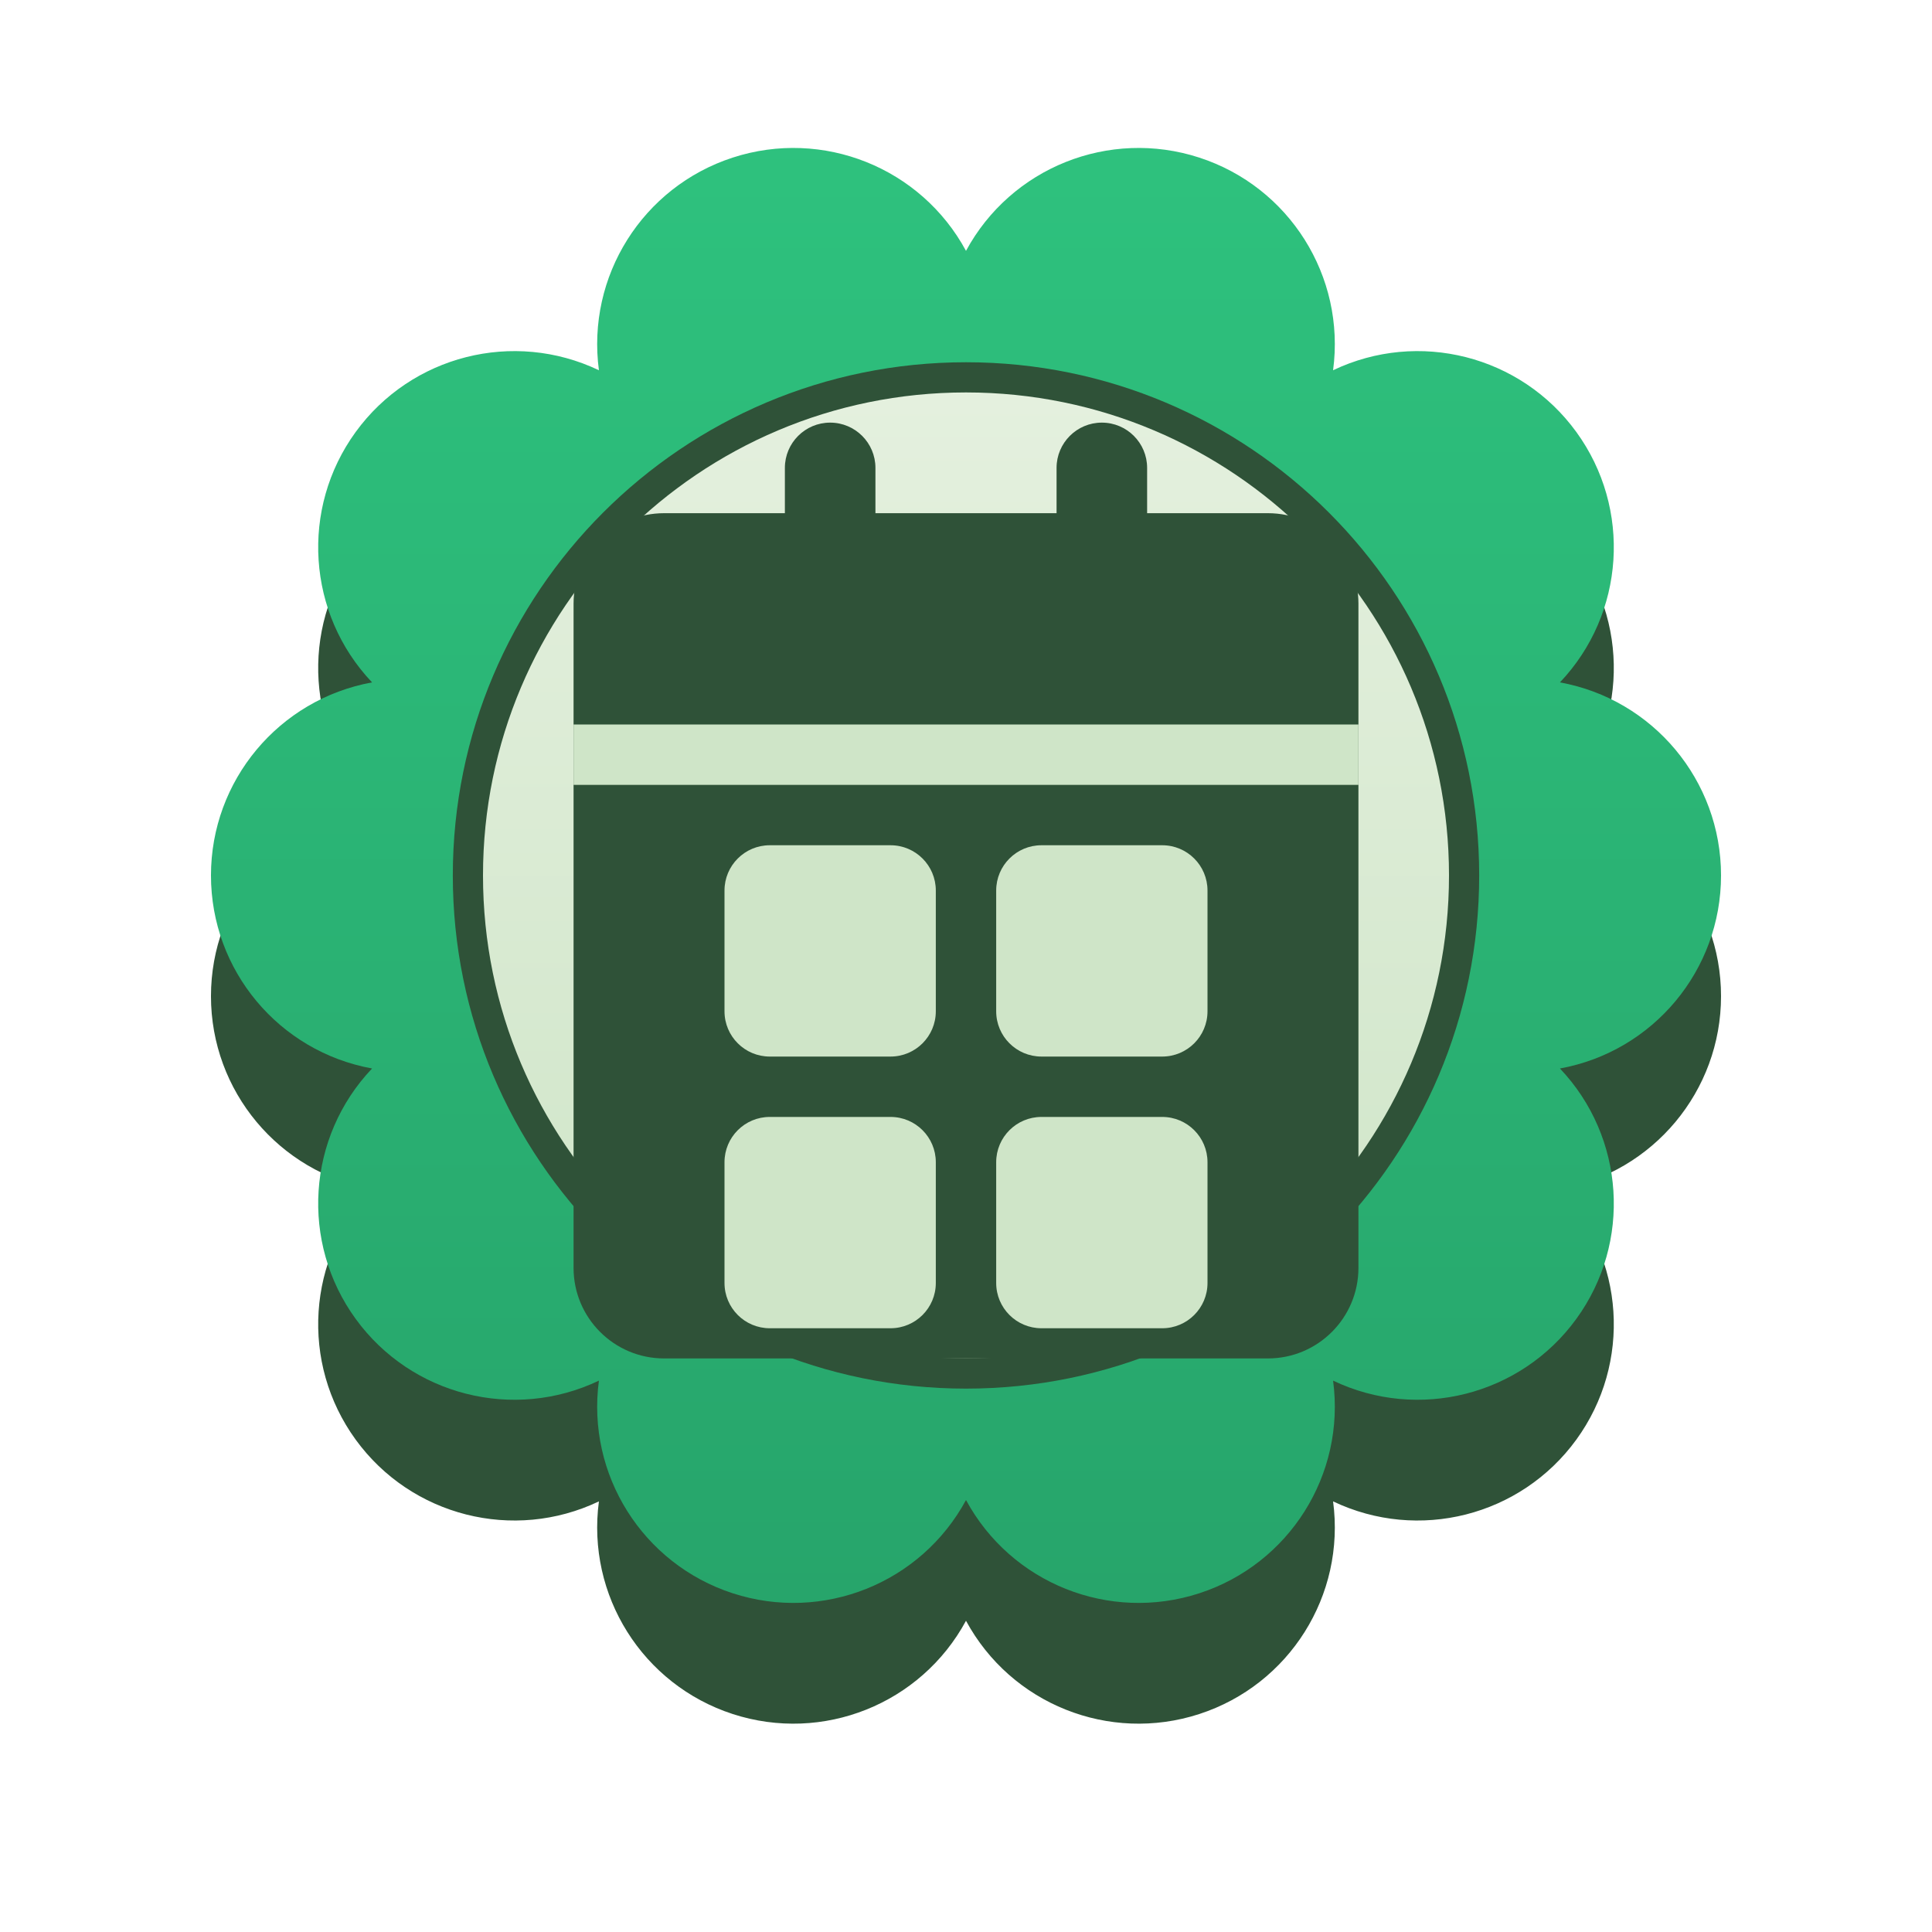
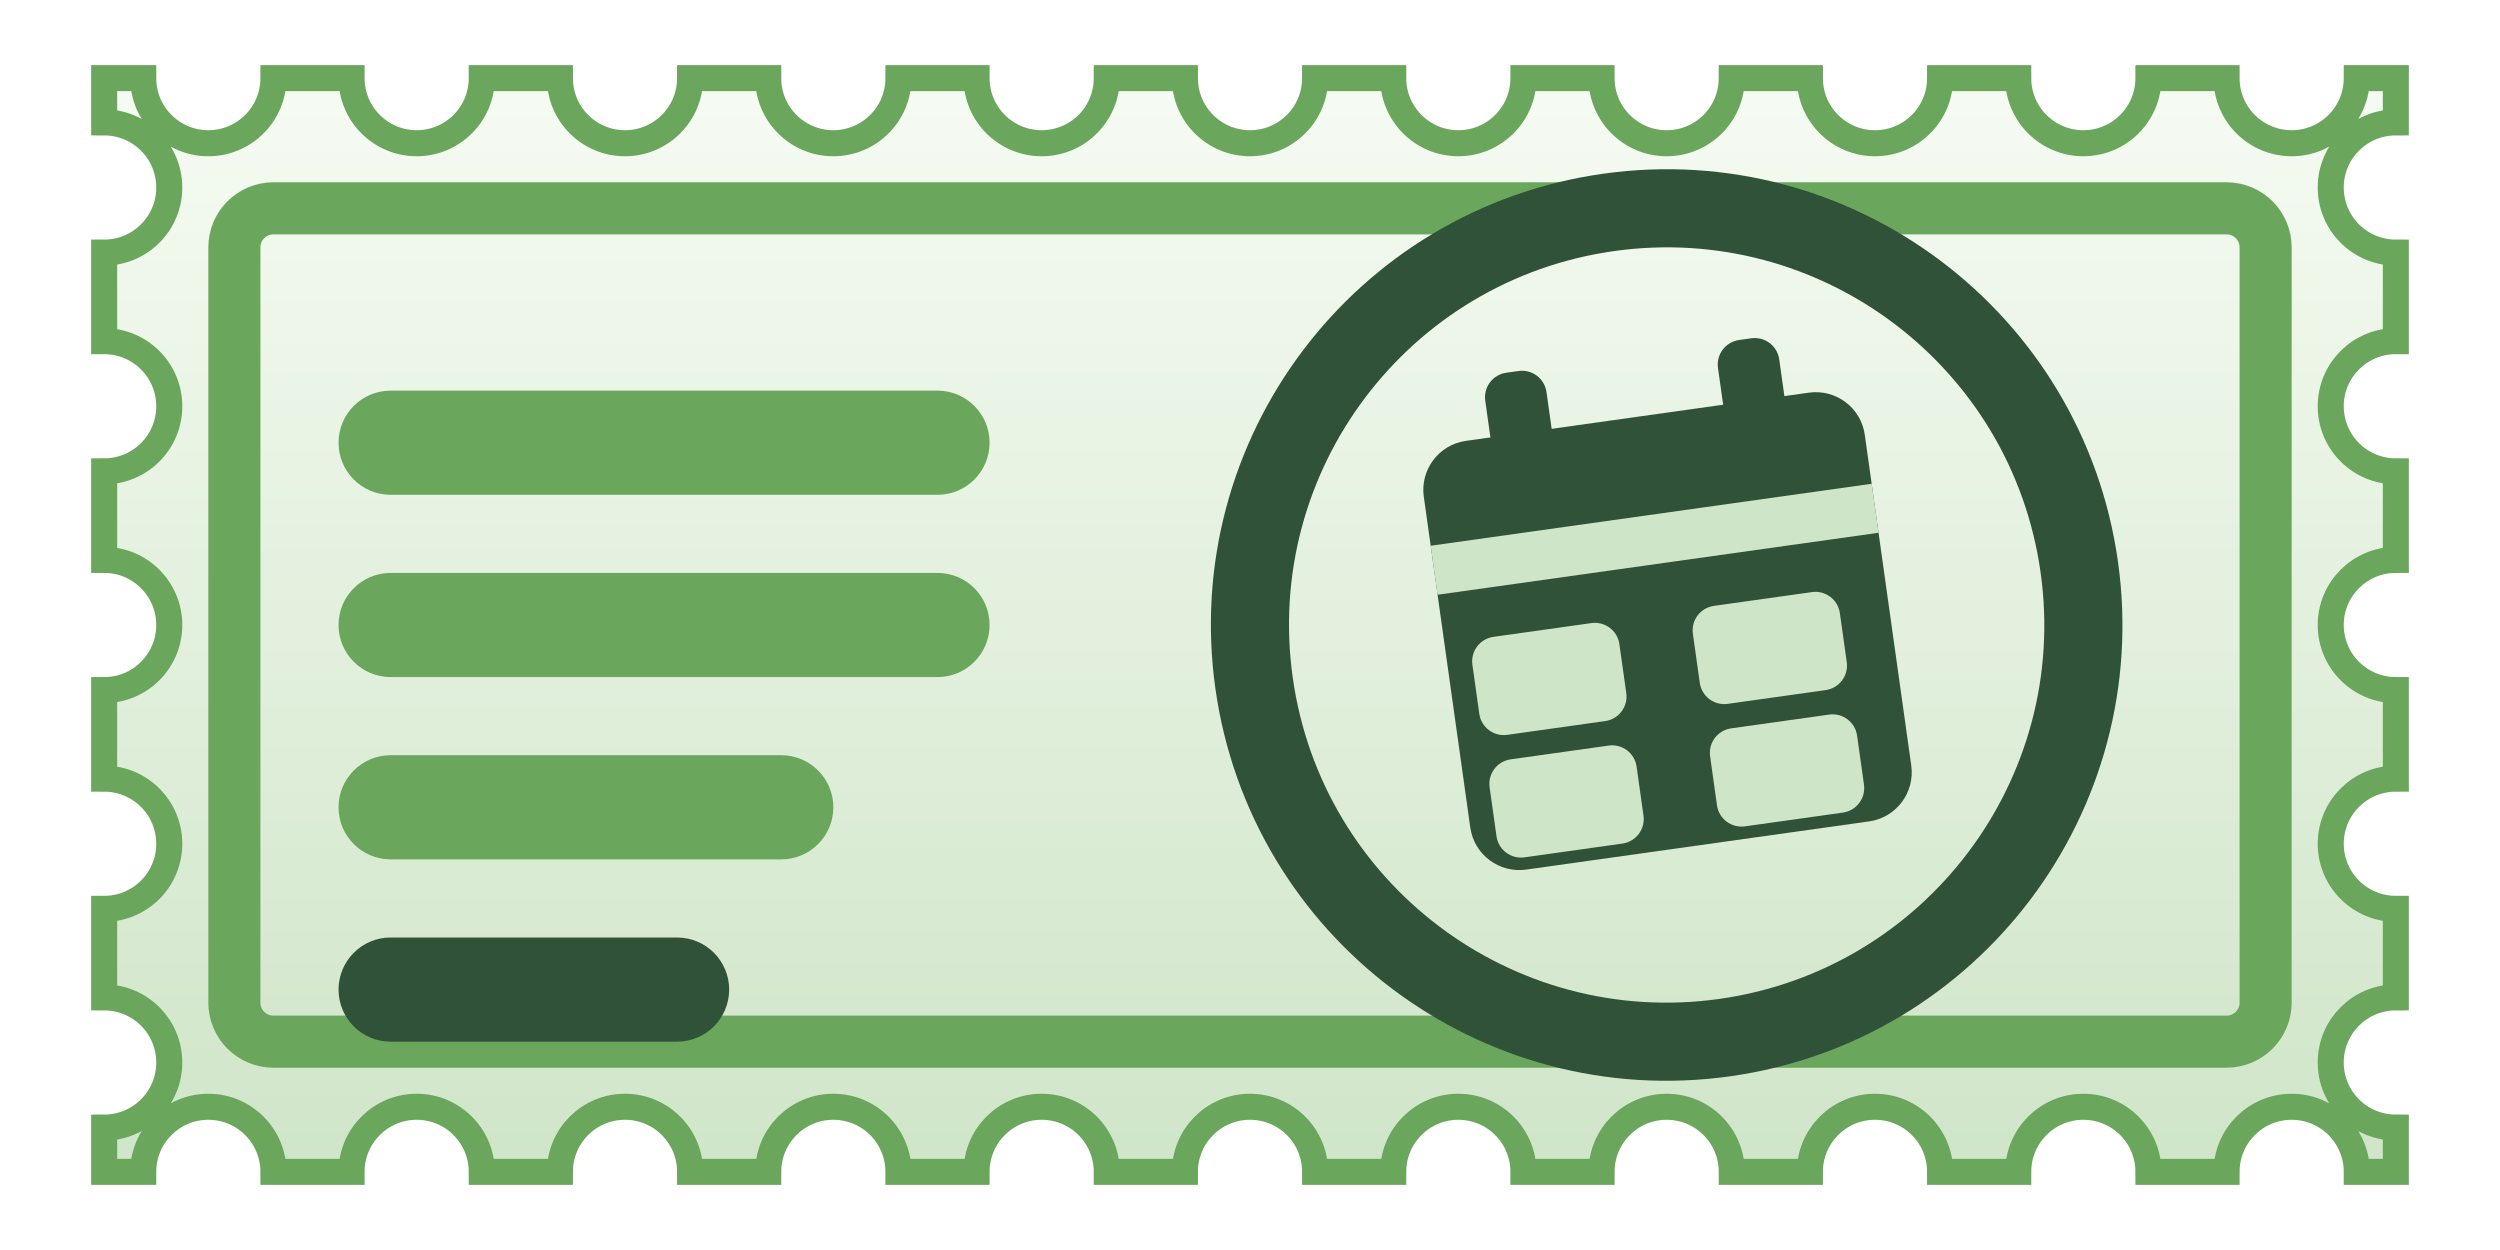
- <svg xmlns="http://www.w3.org/2000/svg" width="128" height="128" viewBox="0 0 128 128" version="1.1">
+ <svg xmlns="http://www.w3.org/2000/svg" width="192" height="96" viewBox="0 0 192 96" version="1.1">
  <defs>
-     <linearGradient id="rim" x1="0" y1="8" x2="0" y2="116" gradientUnits="userSpaceOnUse">
-       <stop offset="0" stop-color="#2ec27e" />
-       <stop offset="1" stop-color="#26a269" />
-     </linearGradient>
-     <linearGradient id="field" x1="0" y1="26" x2="0" y2="90" gradientUnits="userSpaceOnUse">
-       <stop offset="0" stop-color="#e4f0de" />
+     <linearGradient id="body" x1="0" y1="6" x2="0" y2="90" gradientUnits="userSpaceOnUse">
+       <stop offset="0" stop-color="#f6fbf3" />
      <stop offset="1" stop-color="#cfe5c8" />
    </linearGradient>
  </defs>
-   <path id="seal-profile" d="M103.35 53.21 A13 13 0 0 1 103.35 78.79 A13 13 0 0 1 88.32 99.47 A13 13 0 0 1 64.00 107.38 A13 13 0 0 1 39.68 99.47 A13 13 0 0 1 24.65 78.79 A13 13 0 0 1 24.65 53.21 A13 13 0 0 1 39.68 32.53 A13 13 0 0 1 64.00 24.62 A13 13 0 0 1 88.32 32.53 A13 13 0 0 1 103.35 53.21 Z" fill="#2f5238" />
-   <path id="seal" d="M103.35 45.21 A13 13 0 0 1 103.35 70.79 A13 13 0 0 1 88.32 91.47 A13 13 0 0 1 64.00 99.38 A13 13 0 0 1 39.68 91.47 A13 13 0 0 1 24.65 70.79 A13 13 0 0 1 24.65 45.21 A13 13 0 0 1 39.68 24.53 A13 13 0 0 1 64.00 16.62 A13 13 0 0 1 88.32 24.53 A13 13 0 0 1 103.35 45.21 Z" fill="url(#rim)" />
-   <circle id="field-bezel" cx="64" cy="58" r="34" fill="#2f5238" />
-   <circle id="field" cx="64" cy="58" r="32" fill="url(#field)" />
-   <g id="motif" transform="translate(0,-2)">
-     <rect id="cal-hanger-left" x="52" y="30" width="6" height="12" rx="3" fill="#2f5238" />
-     <rect id="cal-hanger-right" x="70" y="30" width="6" height="12" rx="3" fill="#2f5238" />
-     <rect id="cal-body" x="38" y="36" width="52" height="56" rx="6" fill="#2f5238" />
-     <rect id="cal-head" x="38" y="50" width="52" height="4" fill="#cfe5c8" />
-     <rect id="cal-cell-1" x="48" y="58" width="14" height="14" rx="3" fill="#cfe5c8" />
-     <rect id="cal-cell-2" x="66" y="58" width="14" height="14" rx="3" fill="#cfe5c8" />
-     <rect id="cal-cell-3" x="48" y="76" width="14" height="14" rx="3" fill="#cfe5c8" />
-     <rect id="cal-cell-4" x="66" y="76" width="14" height="14" rx="3" fill="#cfe5c8" />
+   <path id="paper" d="M8 6 L11.0 6 A5 5 0 0 0 21.0 6 L27.0 6 A5 5 0 0 0 37.0 6 L43.0 6 A5 5 0 0 0 53.0 6 L59.0 6 A5 5 0 0 0 69.0 6 L75.0 6 A5 5 0 0 0 85.0 6 L91.0 6 A5 5 0 0 0 101.0 6 L107.0 6 A5 5 0 0 0 117.0 6 L123.0 6 A5 5 0 0 0 133.0 6 L139.0 6 A5 5 0 0 0 149.0 6 L155.0 6 A5 5 0 0 0 165.0 6 L171.0 6 A5 5 0 0 0 181.0 6 L184 6 L184 9.4 A5 5 0 0 0 184 19.4 L184 26.2 A5 5 0 0 0 184 36.2 L184 43.0 A5 5 0 0 0 184 53.0 L184 59.8 A5 5 0 0 0 184 69.8 L184 76.6 A5 5 0 0 0 184 86.6 L184 90 L181.0 90 A5 5 0 0 0 171.0 90 L165.0 90 A5 5 0 0 0 155.0 90 L149.0 90 A5 5 0 0 0 139.0 90 L133.0 90 A5 5 0 0 0 123.0 90 L117.0 90 A5 5 0 0 0 107.0 90 L101.0 90 A5 5 0 0 0 91.0 90 L85.0 90 A5 5 0 0 0 75.0 90 L69.0 90 A5 5 0 0 0 59.0 90 L53.0 90 A5 5 0 0 0 43.0 90 L37.0 90 A5 5 0 0 0 27.0 90 L21.0 90 A5 5 0 0 0 11.0 90 L8 90 L8 86.6 A5 5 0 0 0 8 76.6 L8 69.8 A5 5 0 0 0 8 59.8 L8 53.0 A5 5 0 0 0 8 43.0 L8 36.2 A5 5 0 0 0 8 26.2 L8 19.4 A5 5 0 0 0 8 9.4 Z" fill="url(#body)" stroke="#6aa65c" stroke-width="2" />
+   <rect id="paper-frame" x="18" y="16" width="156" height="64" rx="3" fill="none" stroke="#6aa65c" stroke-width="4" />
+   <rect id="bar-1" x="26" y="30" width="50" height="8" rx="4" fill="#6aa65c" />
+   <rect id="bar-2" x="26" y="44" width="50" height="8" rx="4" fill="#6aa65c" />
+   <rect id="bar-3" x="26" y="58" width="38" height="8" rx="4" fill="#6aa65c" />
+   <rect id="bar-4" x="26" y="72" width="30" height="8" rx="4" fill="#2f5238" />
+   <g id="imprint" transform="rotate(-8 128 48)">
+     <circle id="ring" cx="128" cy="48" r="32" fill="none" stroke="#2f5238" stroke-width="6" />
+     <g id="motif" transform="translate(128,48) scale(0.95)">
+       <rect x="-12" y="-22" width="5" height="9" rx="2" fill="#2f5238" />
+       <rect x="7" y="-22" width="5" height="9" rx="2" fill="#2f5238" />
+       <rect x="-18" y="-17" width="36" height="35" rx="4" fill="#2f5238" />
+       <rect x="-18" y="-9" width="36" height="4" fill="#cfe5c8" />
+       <rect x="-16" y="-1" width="12" height="8" rx="2" fill="#cfe5c8" />
+       <rect x="2" y="-1" width="12" height="8" rx="2" fill="#cfe5c8" />
+       <rect x="-16" y="9" width="12" height="8" rx="2" fill="#cfe5c8" />
+       <rect x="2" y="9" width="12" height="8" rx="2" fill="#cfe5c8" />
+     </g>
  </g>
</svg>
